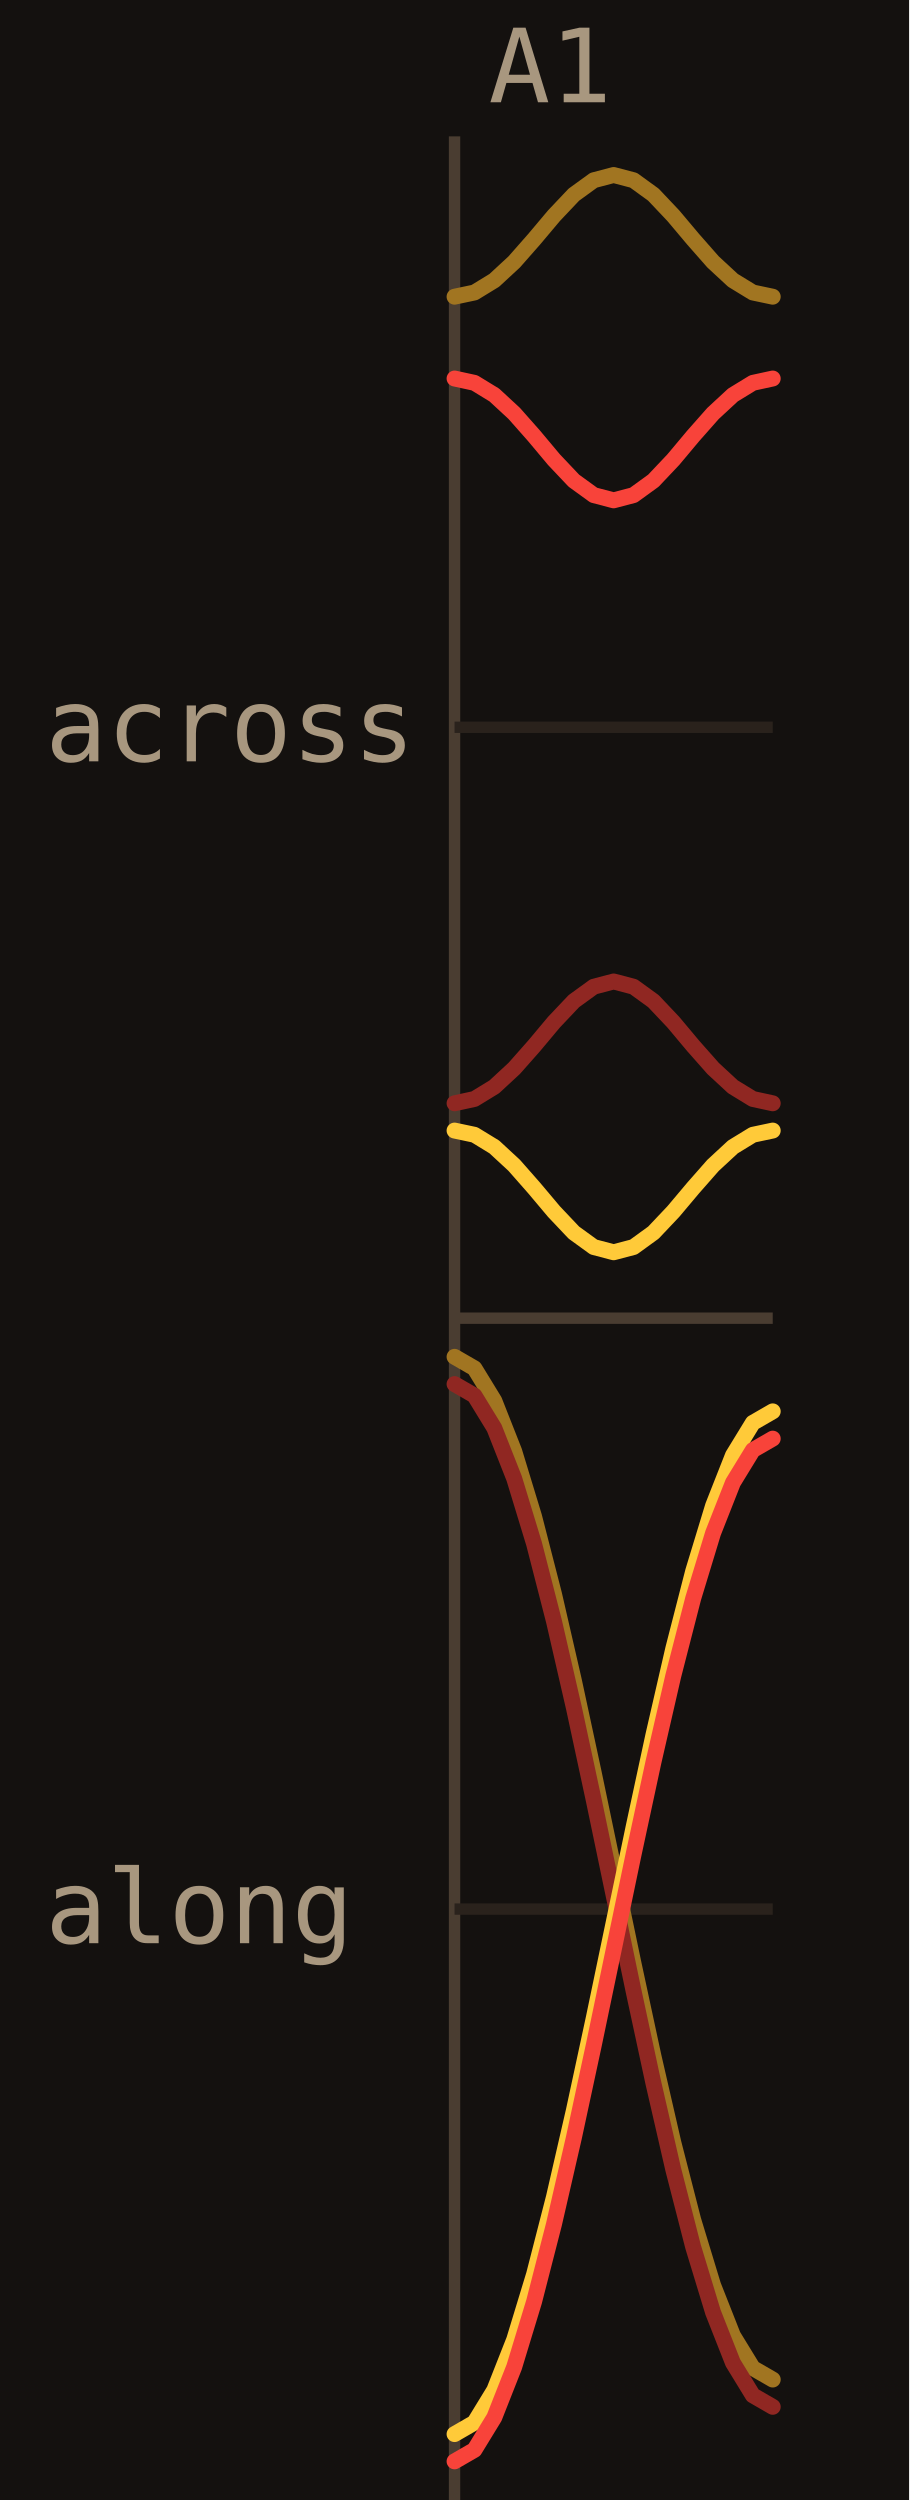
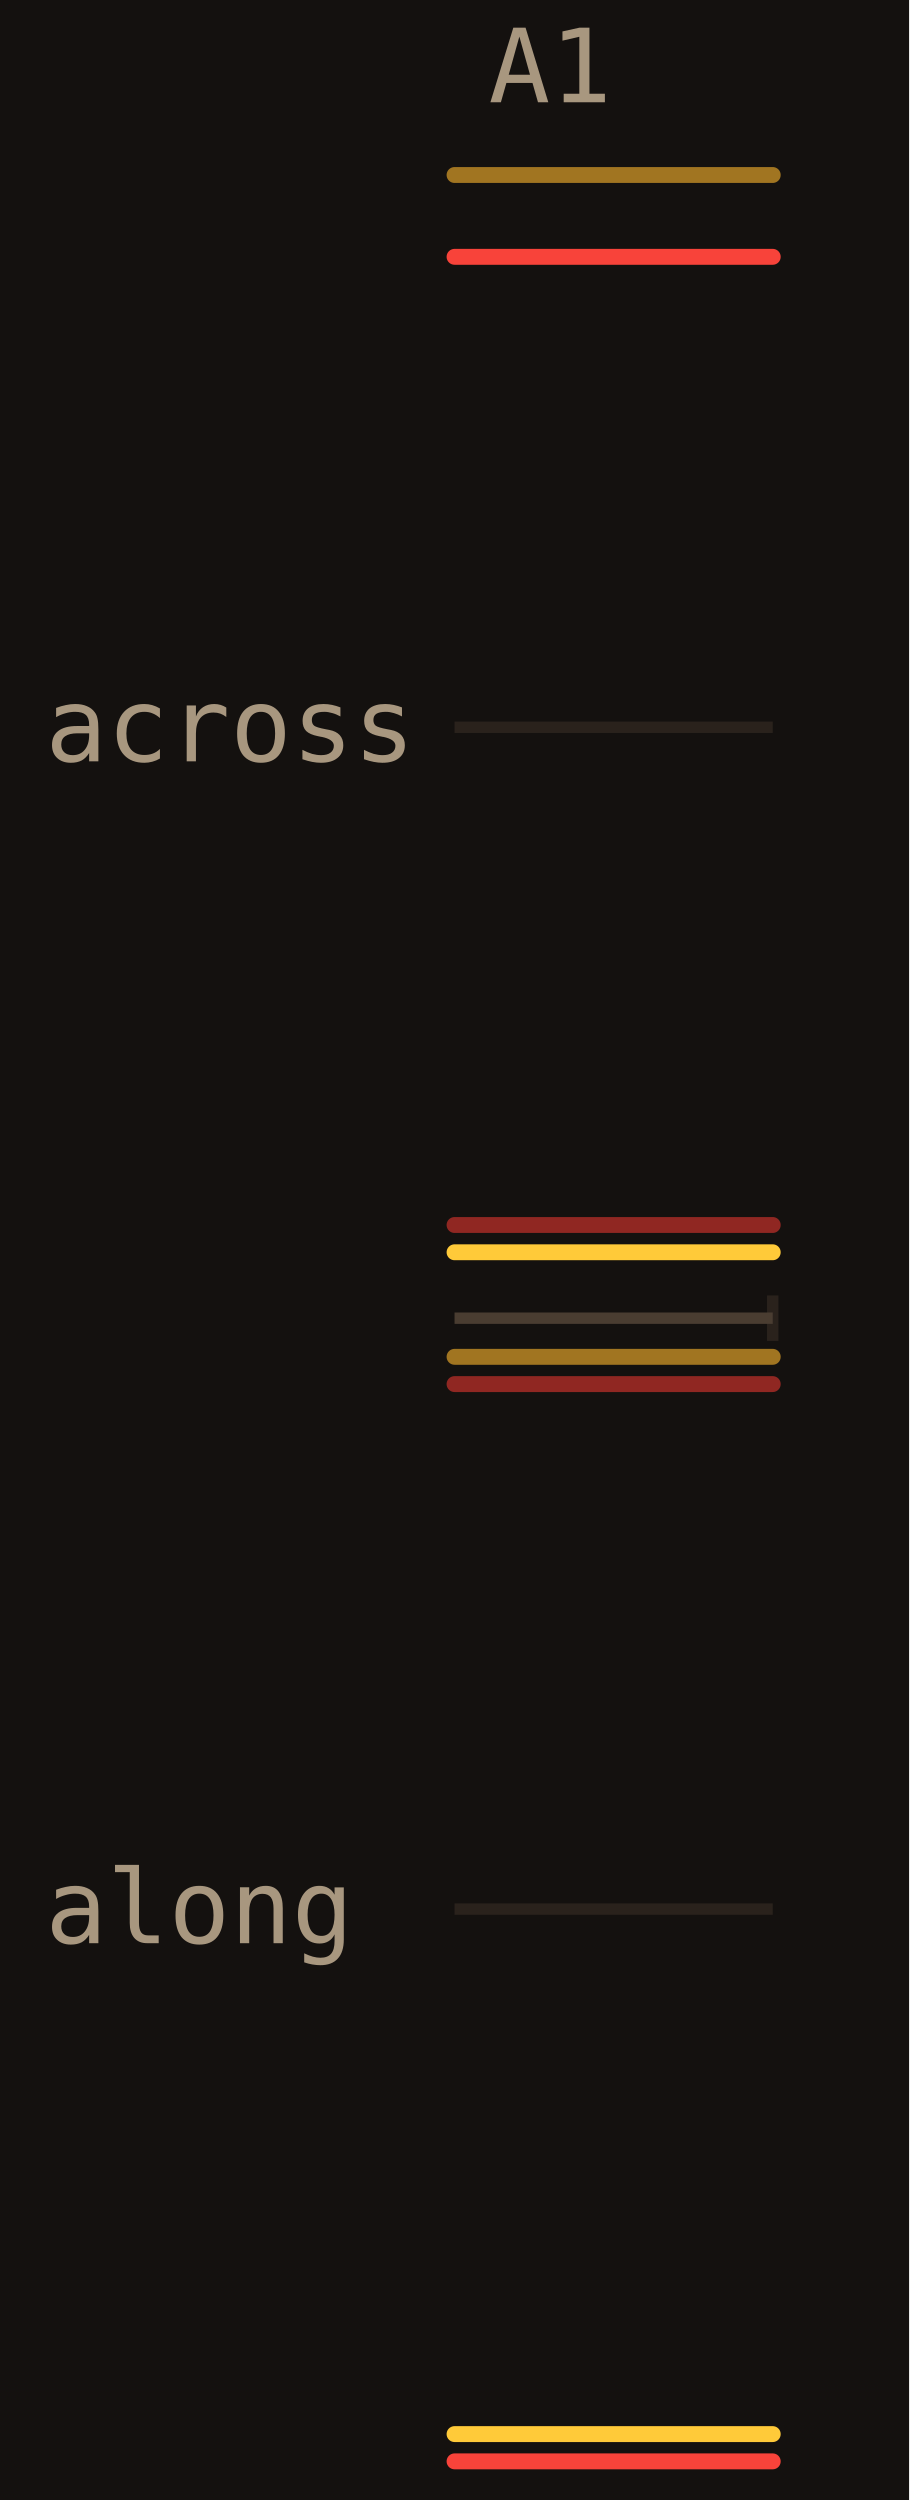
<svg xmlns="http://www.w3.org/2000/svg" viewBox="0 0 80 220" width="80" height="220" role="img">
  <rect width="80" height="220" fill="#14110f" />
-   <path d="M40 12L40 220" stroke="#4a3d31" stroke-width="1" fill="none" />
+   <path d="M68 114L68 118" stroke="#2a221c" stroke-width="1" fill="none" />
  <path d="M40 64L68 64" stroke="#2a221c" stroke-width="1" fill="none" />
  <text x="4" y="67" fill="#a8977f" font-size="9" font-family="ui-monospace, Menlo, monospace">across</text>
  <path d="M40 168L68 168" stroke="#2a221c" stroke-width="1" fill="none" />
  <text x="4" y="171" fill="#a8977f" font-size="9" font-family="ui-monospace, Menlo, monospace">along</text>
  <path d="M40 116L68 116" stroke="#4a3d31" stroke-width="1" fill="none" />
  <text x="43" y="9" fill="#a8977f" font-size="9" font-family="ui-monospace, Menlo, monospace">A1</text>
-   <path d="M40 26.11L41.75 25.74L43.5 24.67L45.25 23.05L47 21.06L48.75 18.98L50.5 17.13L52.25 15.86L54 15.4L55.75 15.86L57.5 17.13L59.25 18.98L61 21.06L62.75 23.05L64.5 24.67L66.25 25.74L68 26.11" fill="none" stroke="#a17521" stroke-width="1.4" stroke-linecap="round" stroke-linejoin="round" />
-   <path d="M40 97.09L41.75 96.71L43.5 95.64L45.25 94.02L47 92.04L48.75 89.95L50.5 88.1L52.25 86.83L54 86.37L55.75 86.83L57.5 88.1L59.25 89.95L61 92.04L62.75 94.02L64.5 95.64L66.25 96.71L68 97.09" fill="none" stroke="#902722" stroke-width="1.4" stroke-linecap="round" stroke-linejoin="round" />
-   <path d="M40 99.49L41.75 99.86L43.5 100.93L45.25 102.55L47 104.54L48.75 106.62L50.5 108.47L52.25 109.74L54 110.2L55.75 109.74L57.5 108.47L59.25 106.62L61 104.54L62.75 102.55L64.5 100.93L66.25 99.86L68 99.49" fill="none" stroke="#ffca39" stroke-width="1.4" stroke-linecap="round" stroke-linejoin="round" />
-   <path d="M40 33.31L41.75 33.69L43.5 34.76L45.25 36.38L47 38.36L48.75 40.45L50.5 42.3L52.25 43.57L54 44.03L55.75 43.57L57.5 42.3L59.25 40.45L61 38.36L62.75 36.38L64.5 34.76L66.25 33.69L68 33.31" fill="none" stroke="#f8433a" stroke-width="1.4" stroke-linecap="round" stroke-linejoin="round" />
-   <path d="M40 119.4L41.75 120.41L43.5 123.27L45.25 127.71L47 133.46L48.75 140.27L50.5 147.88L52.25 156.01L54 164.4L55.75 172.79L57.5 180.92L59.25 188.53L61 195.34L62.75 201.09L64.5 205.53L66.25 208.39L68 209.4" fill="none" stroke="#a17521" stroke-width="1.4" stroke-linecap="round" stroke-linejoin="round" />
-   <path d="M40 121.8L41.75 122.81L43.5 125.67L45.25 130.11L47 135.86L48.75 142.67L50.5 150.28L52.25 158.41L54 166.8L55.75 175.19L57.5 183.32L59.25 190.93L61 197.74L62.75 203.49L64.5 207.93L66.25 210.79L68 211.8" fill="none" stroke="#902722" stroke-width="1.4" stroke-linecap="round" stroke-linejoin="round" />
-   <path d="M40 214.2L41.75 213.19L43.5 210.33L45.25 205.89L47 200.14L48.75 193.33L50.5 185.72L52.25 177.59L54 169.2L55.75 160.81L57.5 152.68L59.25 145.07L61 138.26L62.75 132.51L64.5 128.07L66.25 125.21L68 124.2" fill="none" stroke="#ffca39" stroke-width="1.4" stroke-linecap="round" stroke-linejoin="round" />
-   <path d="M40 216.6L41.75 215.59L43.5 212.73L45.25 208.29L47 202.54L48.75 195.73L50.5 188.12L52.25 179.99L54 171.6L55.75 163.21L57.5 155.08L59.25 147.47L61 140.66L62.75 134.91L64.5 130.47L66.25 127.61L68 126.6" fill="none" stroke="#f8433a" stroke-width="1.4" stroke-linecap="round" stroke-linejoin="round" />
+   <path d="M40 15.4L41.75 15.4L43.5 15.4L45.25 15.4L47 15.4L48.75 15.4L50.5 15.4L52.25 15.4L54 15.4L55.75 15.4L57.5 15.4L59.25 15.4L61 15.4L62.75 15.4L64.5 15.4L66.25 15.4L68 15.4" fill="none" stroke="#a17521" stroke-width="1.4" stroke-linecap="round" stroke-linejoin="round" />
+   <path d="M40 107.8L41.75 107.8L43.5 107.8L45.25 107.8L47 107.8L48.75 107.8L50.5 107.8L52.25 107.8L54 107.8L55.75 107.8L57.5 107.8L59.25 107.8L61 107.8L62.75 107.8L64.5 107.8L66.25 107.8L68 107.8" fill="none" stroke="#902722" stroke-width="1.4" stroke-linecap="round" stroke-linejoin="round" />
+   <path d="M40 110.2L41.75 110.2L43.5 110.2L45.25 110.2L47 110.2L48.75 110.2L50.5 110.2L52.25 110.2L54 110.2L55.75 110.2L57.5 110.2L59.25 110.2L61 110.2L62.75 110.2L64.5 110.2L66.25 110.2L68 110.2" fill="none" stroke="#ffca39" stroke-width="1.4" stroke-linecap="round" stroke-linejoin="round" />
+   <path d="M40 22.6L41.75 22.6L43.5 22.6L45.25 22.6L47 22.6L48.75 22.6L50.5 22.6L52.25 22.6L54 22.6L55.75 22.6L57.5 22.6L59.25 22.6L61 22.6L62.75 22.6L64.5 22.6L66.25 22.6L68 22.6" fill="none" stroke="#f8433a" stroke-width="1.4" stroke-linecap="round" stroke-linejoin="round" />
+   <path d="M40 119.4L41.75 119.4L43.5 119.4L45.25 119.4L47 119.4L48.75 119.4L50.5 119.4L52.25 119.4L54 119.4L55.75 119.4L57.5 119.4L59.25 119.4L61 119.4L62.75 119.4L64.5 119.4L66.25 119.4L68 119.4" fill="none" stroke="#a17521" stroke-width="1.4" stroke-linecap="round" stroke-linejoin="round" />
+   <path d="M40 121.8L41.75 121.8L43.5 121.8L45.25 121.8L47 121.8L48.75 121.8L50.5 121.8L52.25 121.8L54 121.8L55.75 121.8L57.5 121.8L59.25 121.8L61 121.8L62.75 121.8L64.5 121.8L66.25 121.8L68 121.8" fill="none" stroke="#902722" stroke-width="1.4" stroke-linecap="round" stroke-linejoin="round" />
+   <path d="M40 214.2L41.75 214.2L43.5 214.2L45.25 214.2L47 214.2L48.75 214.2L50.5 214.2L52.25 214.2L54 214.2L55.75 214.2L57.5 214.2L59.25 214.2L61 214.2L62.75 214.2L64.5 214.2L66.25 214.2L68 214.2" fill="none" stroke="#ffca39" stroke-width="1.4" stroke-linecap="round" stroke-linejoin="round" />
+   <path d="M40 216.6L41.75 216.6L43.5 216.6L45.25 216.6L47 216.6L48.75 216.6L50.5 216.6L52.25 216.6L54 216.6L55.75 216.6L57.5 216.6L59.25 216.6L61 216.6L62.75 216.6L64.5 216.6L66.25 216.6L68 216.6" fill="none" stroke="#f8433a" stroke-width="1.4" stroke-linecap="round" stroke-linejoin="round" />
</svg>
